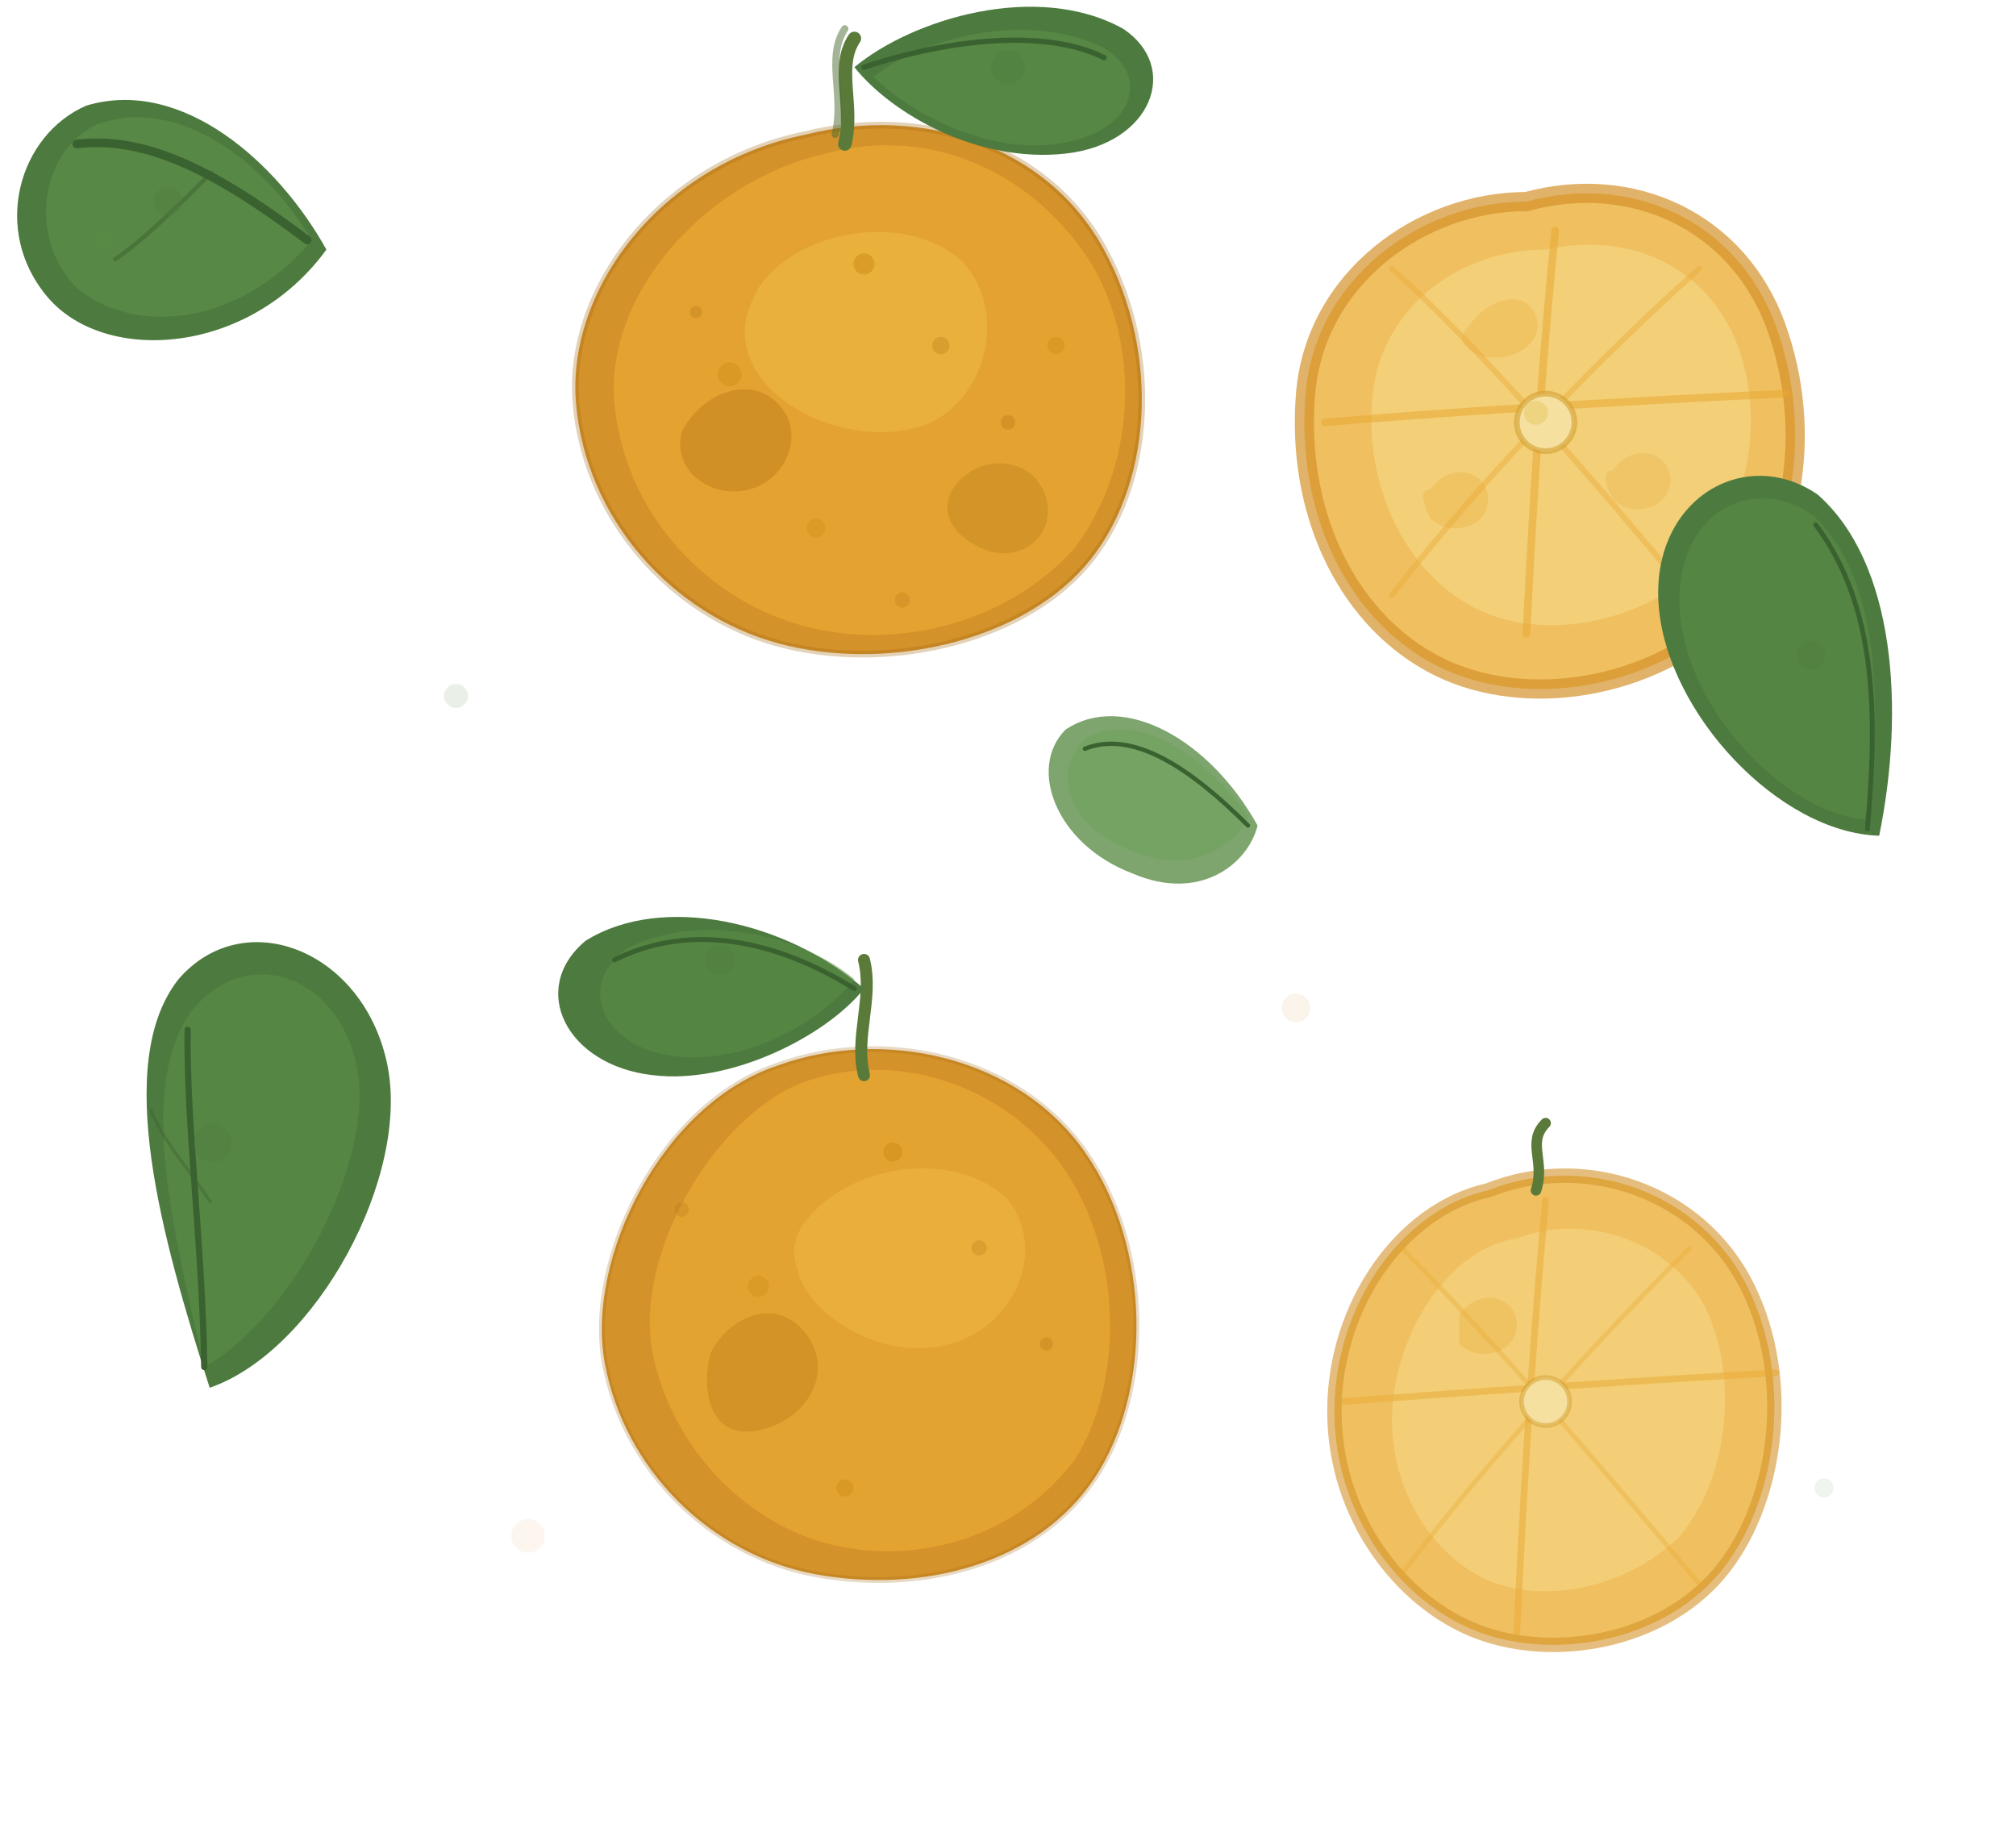
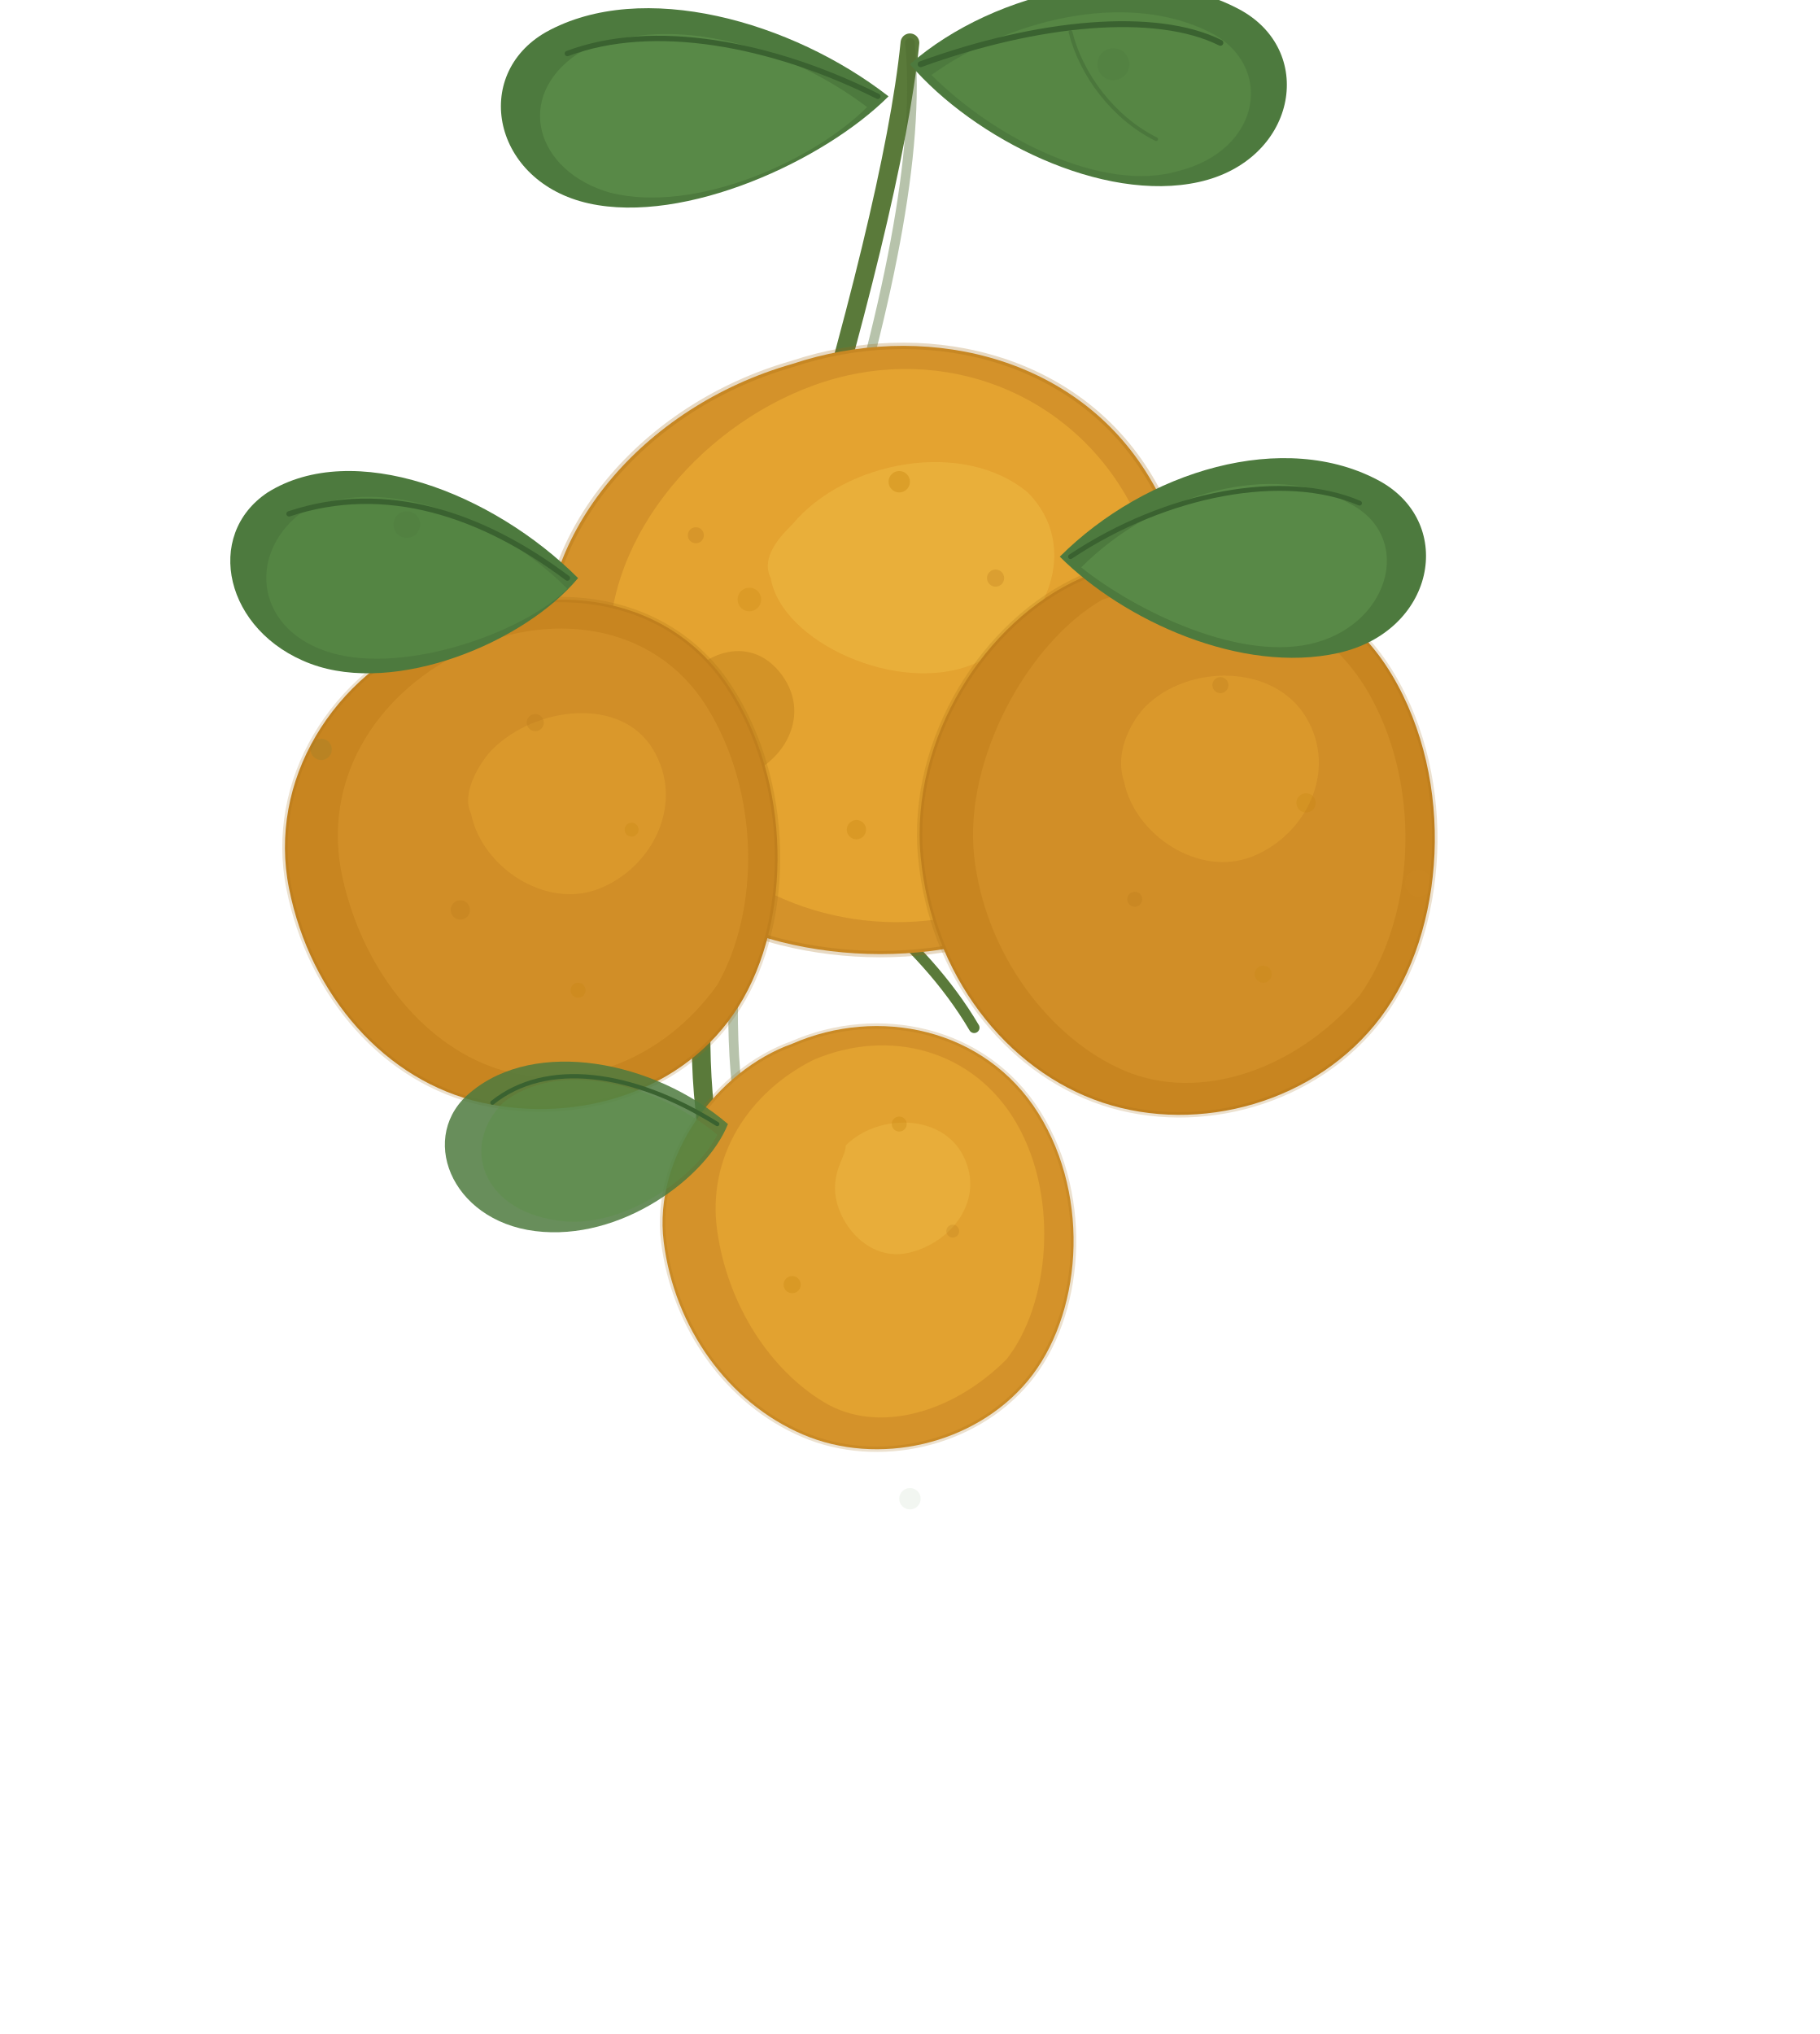
- <svg xmlns="http://www.w3.org/2000/svg" viewBox="0 0 420 380" fill="none">
-   <path d="M68 52 C58 34, 38 16, 18 22 C4 28, -2 48, 10 62 C22 76, 52 74, 68 52Z" fill="#4d7a3e" />
-   <path d="M65 50 C54 32, 36 20, 20 26 C8 32, 6 50, 16 60 C28 70, 50 68, 65 50Z" fill="#5c8f48" opacity="0.7" />
-   <path d="M64 50 C48 38, 32 28, 16 30" stroke="#3a6230" stroke-width="1.8" fill="none" stroke-linecap="round" />
-   <path d="M44 36 C38 42, 30 50, 24 54" stroke="#3a6230" stroke-width="0.9" fill="none" stroke-linecap="round" opacity="0.5" />
-   <circle cx="35" cy="42" r="3" fill="#4d7a3e" opacity="0.4" />
-   <circle cx="22" cy="50" r="2" fill="#5c8f48" opacity="0.3" />
-   <path d="M168 28 C192 22, 218 30, 230 52 C242 74, 240 102, 226 118 C212 134, 184 140, 162 134 C140 128, 122 108, 120 84 C118 60, 138 34, 168 28Z" fill="#d4922a" />
-   <path d="M172 32 C194 26, 216 36, 228 56 C238 74, 236 98, 224 114 C210 130, 186 136, 166 130 C146 124, 130 106, 128 84 C126 62, 146 38, 172 32Z" fill="#e8a832" opacity="0.8" />
-   <path d="M158 60 C166 48, 188 44, 200 54 C210 64, 206 82, 194 88 C180 94, 160 86, 156 74 C154 68, 156 64, 158 60Z" fill="#f0be48" opacity="0.5" />
-   <path d="M142 90 C146 82, 156 78, 162 84 C168 90, 164 100, 156 102 C148 104, 140 98, 142 90Z" fill="#b87a1a" opacity="0.45" />
-   <path d="M200 100 C206 94, 216 96, 218 104 C220 112, 212 118, 204 114 C196 110, 196 104, 200 100Z" fill="#b87a1a" opacity="0.35" />
-   <circle cx="180" cy="55" r="2.2" fill="#c4820a" opacity="0.4" />
-   <circle cx="196" cy="72" r="1.8" fill="#b87a1a" opacity="0.35" />
-   <circle cx="152" cy="78" r="2.5" fill="#c4820a" opacity="0.3" />
-   <circle cx="210" cy="88" r="1.5" fill="#b87a1a" opacity="0.4" />
-   <circle cx="170" cy="110" r="2" fill="#c4820a" opacity="0.25" />
-   <circle cx="145" cy="65" r="1.3" fill="#b87a1a" opacity="0.35" />
-   <circle cx="220" cy="72" r="1.8" fill="#c4820a" opacity="0.3" />
-   <circle cx="188" cy="125" r="1.6" fill="#b87a1a" opacity="0.3" />
-   <path d="M168 28 C192 22, 218 30, 230 52 C242 74, 240 102, 226 118 C212 134, 184 140, 162 134 C140 128, 122 108, 120 84 C118 60, 138 34, 168 28Z" fill="none" stroke="#a06810" stroke-width="1.4" opacity="0.3" />
-   <path d="M176 30 C178 22, 174 14, 178 8" stroke="#5a7a3a" stroke-width="2.8" fill="none" stroke-linecap="round" />
-   <path d="M174 28 C176 20, 172 12, 176 6" stroke="#4a6a2e" stroke-width="1.5" fill="none" stroke-linecap="round" opacity="0.5" />
-   <path d="M178 14 C190 4, 216 -4, 234 6 C246 14, 240 30, 222 32 C204 34, 186 24, 178 14Z" fill="#4d7a3e" />
-   <path d="M182 16 C192 8, 214 2, 230 10 C240 16, 236 28, 220 30 C206 32, 190 24, 182 16Z" fill="#5c8f48" opacity="0.6" />
-   <path d="M180 14 C198 8, 218 6, 230 12" stroke="#3a6230" stroke-width="1.1" fill="none" stroke-linecap="round" />
-   <circle cx="210" cy="14" r="3.5" fill="#4d7a3e" opacity="0.3" />
-   <path d="M318 42 C340 36, 362 46, 370 68 C378 90, 374 116, 358 130 C342 144, 316 148, 298 138 C280 128, 270 106, 272 82 C274 58, 296 42, 318 42Z" fill="#f0c060" />
-   <path d="M318 42 C340 36, 362 46, 370 68 C378 90, 374 116, 358 130 C342 144, 316 148, 298 138 C280 128, 270 106, 272 82 C274 58, 296 42, 318 42Z" fill="none" stroke="#d4922a" stroke-width="4" opacity="0.7" />
-   <path d="M322 52 C340 48, 356 56, 362 72 C368 88, 364 108, 352 120 C340 130, 320 134, 306 126 C292 118, 284 100, 286 82 C288 64, 304 52, 322 52Z" fill="#f5d888" opacity="0.6" />
-   <path d="M324 48 C322 68, 320 92, 318 132" stroke="#e8a832" stroke-width="1.6" opacity="0.55" stroke-linecap="round" />
-   <path d="M276 88 C300 86, 330 84, 372 82" stroke="#e8a832" stroke-width="1.6" opacity="0.55" stroke-linecap="round" />
-   <path d="M290 56 C308 72, 332 100, 352 124" stroke="#e8a832" stroke-width="1.2" opacity="0.4" stroke-linecap="round" />
-   <path d="M354 56 C336 72, 310 98, 290 124" stroke="#e8a832" stroke-width="1.2" opacity="0.4" stroke-linecap="round" />
-   <circle cx="322" cy="88" r="6" fill="#f5e0a0" />
-   <circle cx="322" cy="88" r="6" fill="none" stroke="#d4a030" stroke-width="1.2" opacity="0.6" />
-   <circle cx="320" cy="86" r="2.5" fill="#e8c860" opacity="0.5" />
-   <path d="M306 68 C310 62, 318 60, 320 66 C322 72, 314 76, 308 74 C304 72, 304 70, 306 68Z" fill="#e8a832" opacity="0.3" />
-   <path d="M336 98 C340 92, 348 94, 348 100 C348 106, 340 108, 336 104 C334 100, 334 98, 336 98Z" fill="#e8a832" opacity="0.25" />
-   <path d="M298 102 C302 96, 310 98, 310 104 C310 110, 302 112, 298 108 C296 104, 296 102, 298 102Z" fill="#e8a832" opacity="0.3" />
-   <path d="M52 290 C36 262, 18 228, 28 208 C38 190, 64 194, 74 216 C84 238, 72 278, 52 290Z" fill="#4d7a3e" transform="rotate(12 52 250)" />
-   <path d="M50 286 C38 260, 24 232, 32 214 C40 198, 60 200, 68 218 C76 236, 66 272, 50 286Z" fill="#5c8f48" opacity="0.55" transform="rotate(12 52 250)" />
-   <path d="M50 286 C44 260, 36 238, 32 218" stroke="#3a6230" stroke-width="1.3" fill="none" stroke-linecap="round" transform="rotate(12 52 250)" />
-   <path d="M44 252 C38 246, 32 242, 28 236" stroke="#3a6230" stroke-width="0.7" fill="none" stroke-linecap="round" opacity="0.4" transform="rotate(12 52 250)" />
-   <circle cx="42" cy="240" r="4" fill="#4d7a3e" opacity="0.3" transform="rotate(12 52 250)" />
-   <path d="M162 222 C184 214, 212 220, 226 240 C240 260, 240 290, 228 308 C216 326, 192 332, 170 328 C148 324, 130 306, 126 284 C122 262, 138 230, 162 222Z" fill="#d4922a" />
-   <path d="M166 226 C186 218, 210 226, 222 244 C234 262, 234 288, 224 304 C212 320, 192 326, 174 322 C156 318, 140 302, 136 282 C132 262, 148 234, 166 226Z" fill="#e8a832" opacity="0.75" />
-   <path d="M170 252 C180 242, 200 240, 210 250 C218 260, 212 276, 198 280 C184 284, 168 274, 166 264 C164 258, 168 254, 170 252Z" fill="#f0be48" opacity="0.45" />
-   <path d="M148 282 C152 274, 162 270, 168 278 C174 286, 168 296, 158 298 C148 300, 146 290, 148 282Z" fill="#b87a1a" opacity="0.4" />
-   <circle cx="186" cy="240" r="2" fill="#c4820a" opacity="0.35" />
-   <circle cx="204" cy="260" r="1.6" fill="#b87a1a" opacity="0.3" />
-   <circle cx="158" cy="268" r="2.2" fill="#c4820a" opacity="0.25" />
-   <circle cx="218" cy="280" r="1.4" fill="#b87a1a" opacity="0.35" />
-   <circle cx="176" cy="310" r="1.8" fill="#c4820a" opacity="0.3" />
-   <circle cx="142" cy="252" r="1.5" fill="#b87a1a" opacity="0.3" />
-   <path d="M162 222 C184 214, 212 220, 226 240 C240 260, 240 290, 228 308 C216 326, 192 332, 170 328 C148 324, 130 306, 126 284 C122 262, 138 230, 162 222Z" fill="none" stroke="#a06810" stroke-width="1.2" opacity="0.25" />
-   <path d="M180 224 C178 216, 182 208, 180 200" stroke="#5a7a3a" stroke-width="2.5" fill="none" stroke-linecap="round" />
-   <path d="M180 206 C164 192, 138 186, 122 196 C110 206, 118 222, 136 224 C152 226, 172 216, 180 206Z" fill="#4d7a3e" />
-   <path d="M178 204 C166 194, 144 190, 130 198 C120 206, 126 218, 140 220 C154 222, 170 214, 178 204Z" fill="#5c8f48" opacity="0.5" />
-   <path d="M178 206 C162 196, 144 192, 128 200" stroke="#3a6230" stroke-width="1" fill="none" stroke-linecap="round" />
-   <circle cx="150" cy="200" r="3" fill="#4d7a3e" opacity="0.3" />
-   <path d="M310 248 C330 240, 354 248, 364 268 C374 288, 370 314, 358 328 C346 342, 324 346, 308 340 C292 334, 278 316, 278 294 C278 272, 292 252, 310 248Z" fill="#f0c060" />
-   <path d="M310 248 C330 240, 354 248, 364 268 C374 288, 370 314, 358 328 C346 342, 324 346, 308 340 C292 334, 278 316, 278 294 C278 272, 292 252, 310 248Z" fill="none" stroke="#d4922a" stroke-width="3" opacity="0.6" />
-   <path d="M316 258 C332 252, 350 260, 356 274 C362 288, 360 308, 350 320 C340 330, 324 334, 312 330 C300 326, 290 312, 290 296 C290 278, 302 260, 316 258Z" fill="#f5d888" opacity="0.55" />
-   <path d="M322 250 C320 272, 318 298, 316 340" stroke="#e8a832" stroke-width="1.4" opacity="0.5" stroke-linecap="round" />
-   <path d="M280 292 C306 290, 336 288, 370 286" stroke="#e8a832" stroke-width="1.4" opacity="0.5" stroke-linecap="round" />
-   <path d="M292 260 C310 278, 334 306, 354 330" stroke="#e8a832" stroke-width="1" opacity="0.35" stroke-linecap="round" />
-   <path d="M352 260 C334 278, 310 304, 292 328" stroke="#e8a832" stroke-width="1" opacity="0.35" stroke-linecap="round" />
-   <circle cx="322" cy="292" r="5" fill="#f5e0a0" />
-   <circle cx="322" cy="292" r="5" fill="none" stroke="#d4a030" stroke-width="1" opacity="0.5" />
-   <path d="M304 274 C308 268, 316 270, 316 276 C316 282, 308 284, 304 280Z" fill="#e8a832" opacity="0.3" />
-   <path d="M320 248 C322 242, 318 238, 322 234" stroke="#5a7a3a" stroke-width="2.2" fill="none" stroke-linecap="round" />
-   <path d="M382 178 C394 154, 400 124, 388 106 C376 92, 354 98, 350 120 C346 142, 362 172, 382 178Z" fill="#4d7a3e" transform="rotate(-15 372 140)" />
-   <path d="M380 174 C390 152, 396 126, 386 110 C376 98, 358 102, 354 122 C350 142, 364 168, 380 174Z" fill="#5c8f48" opacity="0.5" transform="rotate(-15 372 140)" />
-   <path d="M380 176 C388 154, 394 132, 386 112" stroke="#3a6230" stroke-width="1" fill="none" stroke-linecap="round" transform="rotate(-15 372 140)" />
-   <circle cx="378" cy="138" r="3" fill="#4d7a3e" opacity="0.3" transform="rotate(-15 372 140)" />
-   <path d="M262 172 C252 154, 234 144, 222 152 C214 160, 220 176, 236 182 C250 188, 260 180, 262 172Z" fill="#5c8f48" opacity="0.8" />
-   <path d="M260 170 C250 156, 236 148, 226 154 C218 162, 224 174, 238 178 C248 182, 258 176, 260 170Z" fill="#6aa054" opacity="0.4" />
-   <path d="M260 172 C248 160, 236 152, 226 156" stroke="#3a6230" stroke-width="0.9" fill="none" stroke-linecap="round" />
-   <circle cx="95" cy="145" r="2.5" fill="#4d7a3e" opacity="0.12" />
-   <circle cx="270" cy="210" r="3" fill="#d4922a" opacity="0.1" />
-   <circle cx="380" cy="310" r="2" fill="#5c8f48" opacity="0.1" />
-   <circle cx="110" cy="320" r="3.5" fill="#d4922a" opacity="0.08" />
+ <svg xmlns="http://www.w3.org/2000/svg" viewBox="0 0 340 380" fill="none">
+   <path d="M170 8 C168 28, 160 60, 148 100 C136 140, 128 180, 132 210" stroke="#5a7a3a" stroke-width="3.5" fill="none" stroke-linecap="round" />
+   <path d="M170 8 C172 28, 166 58, 154 96 C142 136, 134 176, 138 206" stroke="#4a6a2e" stroke-width="1.8" fill="none" stroke-linecap="round" opacity="0.4" />
+   <path d="M158 72 C172 78, 188 90, 198 108" stroke="#5a7a3a" stroke-width="2.5" fill="none" stroke-linecap="round" />
+   <path d="M152 90 C138 98, 118 108, 105 125" stroke="#5a7a3a" stroke-width="2.2" fill="none" stroke-linecap="round" />
+   <path d="M140 155 C154 162, 172 175, 182 192" stroke="#5a7a3a" stroke-width="2" fill="none" stroke-linecap="round" />
+   <path d="M170 12 C186 -2, 214 -8, 232 2 C246 10, 242 30, 224 34 C206 38, 182 26, 170 12Z" fill="#4d7a3e" />
+   <path d="M174 14 C188 4, 210 -2, 226 6 C238 12, 236 28, 220 32 C206 36, 186 26, 174 14Z" fill="#5c8f48" opacity="0.55" />
+   <path d="M172 12 C194 4, 216 2, 228 8" stroke="#3a6230" stroke-width="1.1" fill="none" stroke-linecap="round" />
+   <path d="M200 6 C202 14, 208 22, 216 26" stroke="#3a6230" stroke-width="0.7" fill="none" stroke-linecap="round" opacity="0.4" />
+   <circle cx="208" cy="12" r="3" fill="#4d7a3e" opacity="0.3" />
+   <path d="M166 18 C148 4, 120 -4, 102 6 C88 14, 92 34, 110 38 C128 42, 154 30, 166 18Z" fill="#4d7a3e" />
+   <path d="M162 20 C146 8, 124 2, 108 10 C96 18, 100 32, 114 36 C130 40, 152 30, 162 20Z" fill="#6aa054" opacity="0.4" />
+   <path d="M164 18 C144 8, 122 4, 106 10" stroke="#3a6230" stroke-width="1" fill="none" stroke-linecap="round" />
+   <path d="M148 68 C172 60, 200 66, 214 88 C228 110, 226 140, 212 158 C198 176, 170 182, 146 176 C122 170, 104 148, 102 124 C100 100, 120 76, 148 68Z" fill="#d4922a" />
+   <path d="M152 72 C174 64, 198 72, 210 92 C222 112, 220 138, 208 154 C194 170, 172 176, 152 170 C132 164, 116 146, 114 124 C112 102, 130 80, 152 72Z" fill="#e8a832" opacity="0.8" />
+   <path d="M148 98 C158 86, 180 82, 192 92 C202 102, 196 118, 182 124 C168 130, 146 120, 144 108 C142 104, 146 100, 148 98Z" fill="#f0be48" opacity="0.45" />
+   <path d="M126 130 C130 122, 140 118, 146 126 C152 134, 146 144, 136 146 C126 148, 124 138, 126 130Z" fill="#b87a1a" opacity="0.4" />
+   <circle cx="168" cy="90" r="2" fill="#c4820a" opacity="0.35" />
+   <circle cx="186" cy="108" r="1.6" fill="#b87a1a" opacity="0.3" />
+   <circle cx="140" cy="112" r="2.2" fill="#c4820a" opacity="0.25" />
+   <circle cx="200" cy="128" r="1.4" fill="#b87a1a" opacity="0.35" />
+   <circle cx="160" cy="155" r="1.8" fill="#c4820a" opacity="0.3" />
+   <circle cx="130" cy="100" r="1.5" fill="#b87a1a" opacity="0.3" />
+   <circle cx="205" cy="112" r="1.8" fill="#c4820a" opacity="0.25" />
+   <path d="M148 68 C172 60, 200 66, 214 88 C228 110, 226 140, 212 158 C198 176, 170 182, 146 176 C122 170, 104 148, 102 124 C100 100, 120 76, 148 68Z" fill="none" stroke="#a06810" stroke-width="1.2" opacity="0.25" />
+   <path d="M82 118 C100 108, 124 110, 136 128 C148 146, 148 172, 138 188 C128 204, 108 210, 90 206 C72 202, 58 186, 54 166 C50 146, 62 126, 82 118Z" fill="#c88520" />
+   <path d="M86 122 C102 114, 122 116, 132 132 C142 148, 142 170, 134 184 C124 198, 108 204, 94 200 C80 196, 68 182, 64 164 C60 146, 70 130, 86 122Z" fill="#d4922a" opacity="0.75" />
+   <path d="M92 140 C100 132, 116 130, 122 140 C128 150, 122 162, 112 166 C102 170, 90 162, 88 152 C86 148, 90 142, 92 140Z" fill="#e8a832" opacity="0.4" />
+   <circle cx="100" cy="135" r="1.6" fill="#b87a1a" opacity="0.3" />
+   <circle cx="118" cy="155" r="1.3" fill="#c4820a" opacity="0.25" />
+   <circle cx="86" cy="170" r="1.8" fill="#b87a1a" opacity="0.3" />
+   <circle cx="108" cy="185" r="1.4" fill="#c4820a" opacity="0.25" />
+   <path d="M82 118 C100 108, 124 110, 136 128 C148 146, 148 172, 138 188 C128 204, 108 210, 90 206 C72 202, 58 186, 54 166 C50 146, 62 126, 82 118Z" fill="none" stroke="#a06810" stroke-width="1" opacity="0.2" />
+   <path d="M202 108 C222 100, 248 106, 260 126 C272 146, 270 174, 258 190 C246 206, 224 212, 206 206 C188 200, 174 182, 172 160 C170 138, 184 116, 202 108Z" fill="#c88520" />
+   <path d="M206 112 C224 106, 246 112, 256 130 C266 148, 264 172, 254 186 C242 200, 224 206, 210 200 C196 194, 184 178, 182 160 C180 142, 192 120, 206 112Z" fill="#d4922a" opacity="0.7" />
+   <path d="M214 132 C222 124, 238 124, 244 134 C250 144, 244 156, 234 160 C224 164, 212 156, 210 146 C208 140, 212 134, 214 132Z" fill="#e8a832" opacity="0.4" />
+   <circle cx="228" cy="128" r="1.5" fill="#b87a1a" opacity="0.3" />
+   <circle cx="244" cy="150" r="1.8" fill="#c4820a" opacity="0.25" />
+   <circle cx="212" cy="168" r="1.4" fill="#b87a1a" opacity="0.3" />
+   <circle cx="236" cy="182" r="1.6" fill="#c4820a" opacity="0.2" />
+   <path d="M202 108 C222 100, 248 106, 260 126 C272 146, 270 174, 258 190 C246 206, 224 212, 206 206 C188 200, 174 182, 172 160 C170 138, 184 116, 202 108Z" fill="none" stroke="#a06810" stroke-width="1" opacity="0.2" />
+   <path d="M148 195 C164 188, 184 192, 194 208 C204 224, 202 246, 192 258 C182 270, 164 274, 150 268 C136 262, 126 248, 124 232 C122 216, 134 200, 148 195Z" fill="#d4922a" />
+   <path d="M152 198 C166 192, 182 196, 190 210 C198 224, 196 244, 188 254 C178 264, 164 268, 154 262 C144 256, 136 244, 134 230 C132 216, 140 204, 152 198Z" fill="#e8a832" opacity="0.7" />
+   <path d="M158 214 C164 208, 176 208, 180 216 C184 224, 178 232, 170 234 C162 236, 156 228, 156 222 C156 218, 158 216, 158 214Z" fill="#f0be48" opacity="0.4" />
+   <circle cx="168" cy="210" r="1.4" fill="#c4820a" opacity="0.3" />
+   <circle cx="178" cy="230" r="1.2" fill="#b87a1a" opacity="0.25" />
+   <circle cx="148" cy="240" r="1.6" fill="#c4820a" opacity="0.3" />
+   <path d="M148 195 C164 188, 184 192, 194 208 C204 224, 202 246, 192 258 C182 270, 164 274, 150 268 C136 262, 126 248, 124 232 C122 216, 134 200, 148 195Z" fill="none" stroke="#a06810" stroke-width="1" opacity="0.2" />
+   <path d="M108 108 C92 92, 66 82, 50 92 C38 100, 42 118, 58 124 C74 130, 98 120, 108 108Z" fill="#4d7a3e" />
+   <path d="M106 110 C92 96, 70 88, 56 96 C46 104, 48 118, 62 122 C76 126, 98 118, 106 110Z" fill="#5c8f48" opacity="0.5" />
+   <path d="M106 108 C90 96, 72 90, 54 96" stroke="#3a6230" stroke-width="1" fill="none" stroke-linecap="round" />
+   <circle cx="76" cy="98" r="2.5" fill="#4d7a3e" opacity="0.3" />
+   <path d="M198 104 C214 88, 240 80, 258 90 C272 98, 268 118, 250 122 C232 126, 210 116, 198 104Z" fill="#4d7a3e" />
+   <path d="M202 106 C216 92, 238 86, 252 94 C264 100, 260 116, 246 120 C232 124, 212 114, 202 106Z" fill="#6aa054" opacity="0.4" />
+   <path d="M200 104 C218 92, 240 88, 254 94" stroke="#3a6230" stroke-width="0.9" fill="none" stroke-linecap="round" />
+   <path d="M136 210 C122 198, 100 194, 88 204 C78 212, 84 228, 100 230 C116 232, 132 220, 136 210Z" fill="#4d7a3e" opacity="0.85" />
+   <path d="M134 212 C122 202, 104 198, 94 206 C86 214, 90 226, 104 228 C116 230, 130 220, 134 212Z" fill="#5c8f48" opacity="0.45" />
+   <path d="M134 210 C118 200, 102 198, 92 206" stroke="#3a6230" stroke-width="0.8" fill="none" stroke-linecap="round" />
+   <circle cx="60" cy="140" r="2" fill="#4d7a3e" opacity="0.12" />
+   <circle cx="265" cy="165" r="2.5" fill="#d4922a" opacity="0.1" />
+   <circle cx="170" cy="280" r="2" fill="#5c8f48" opacity="0.08" />
</svg>
